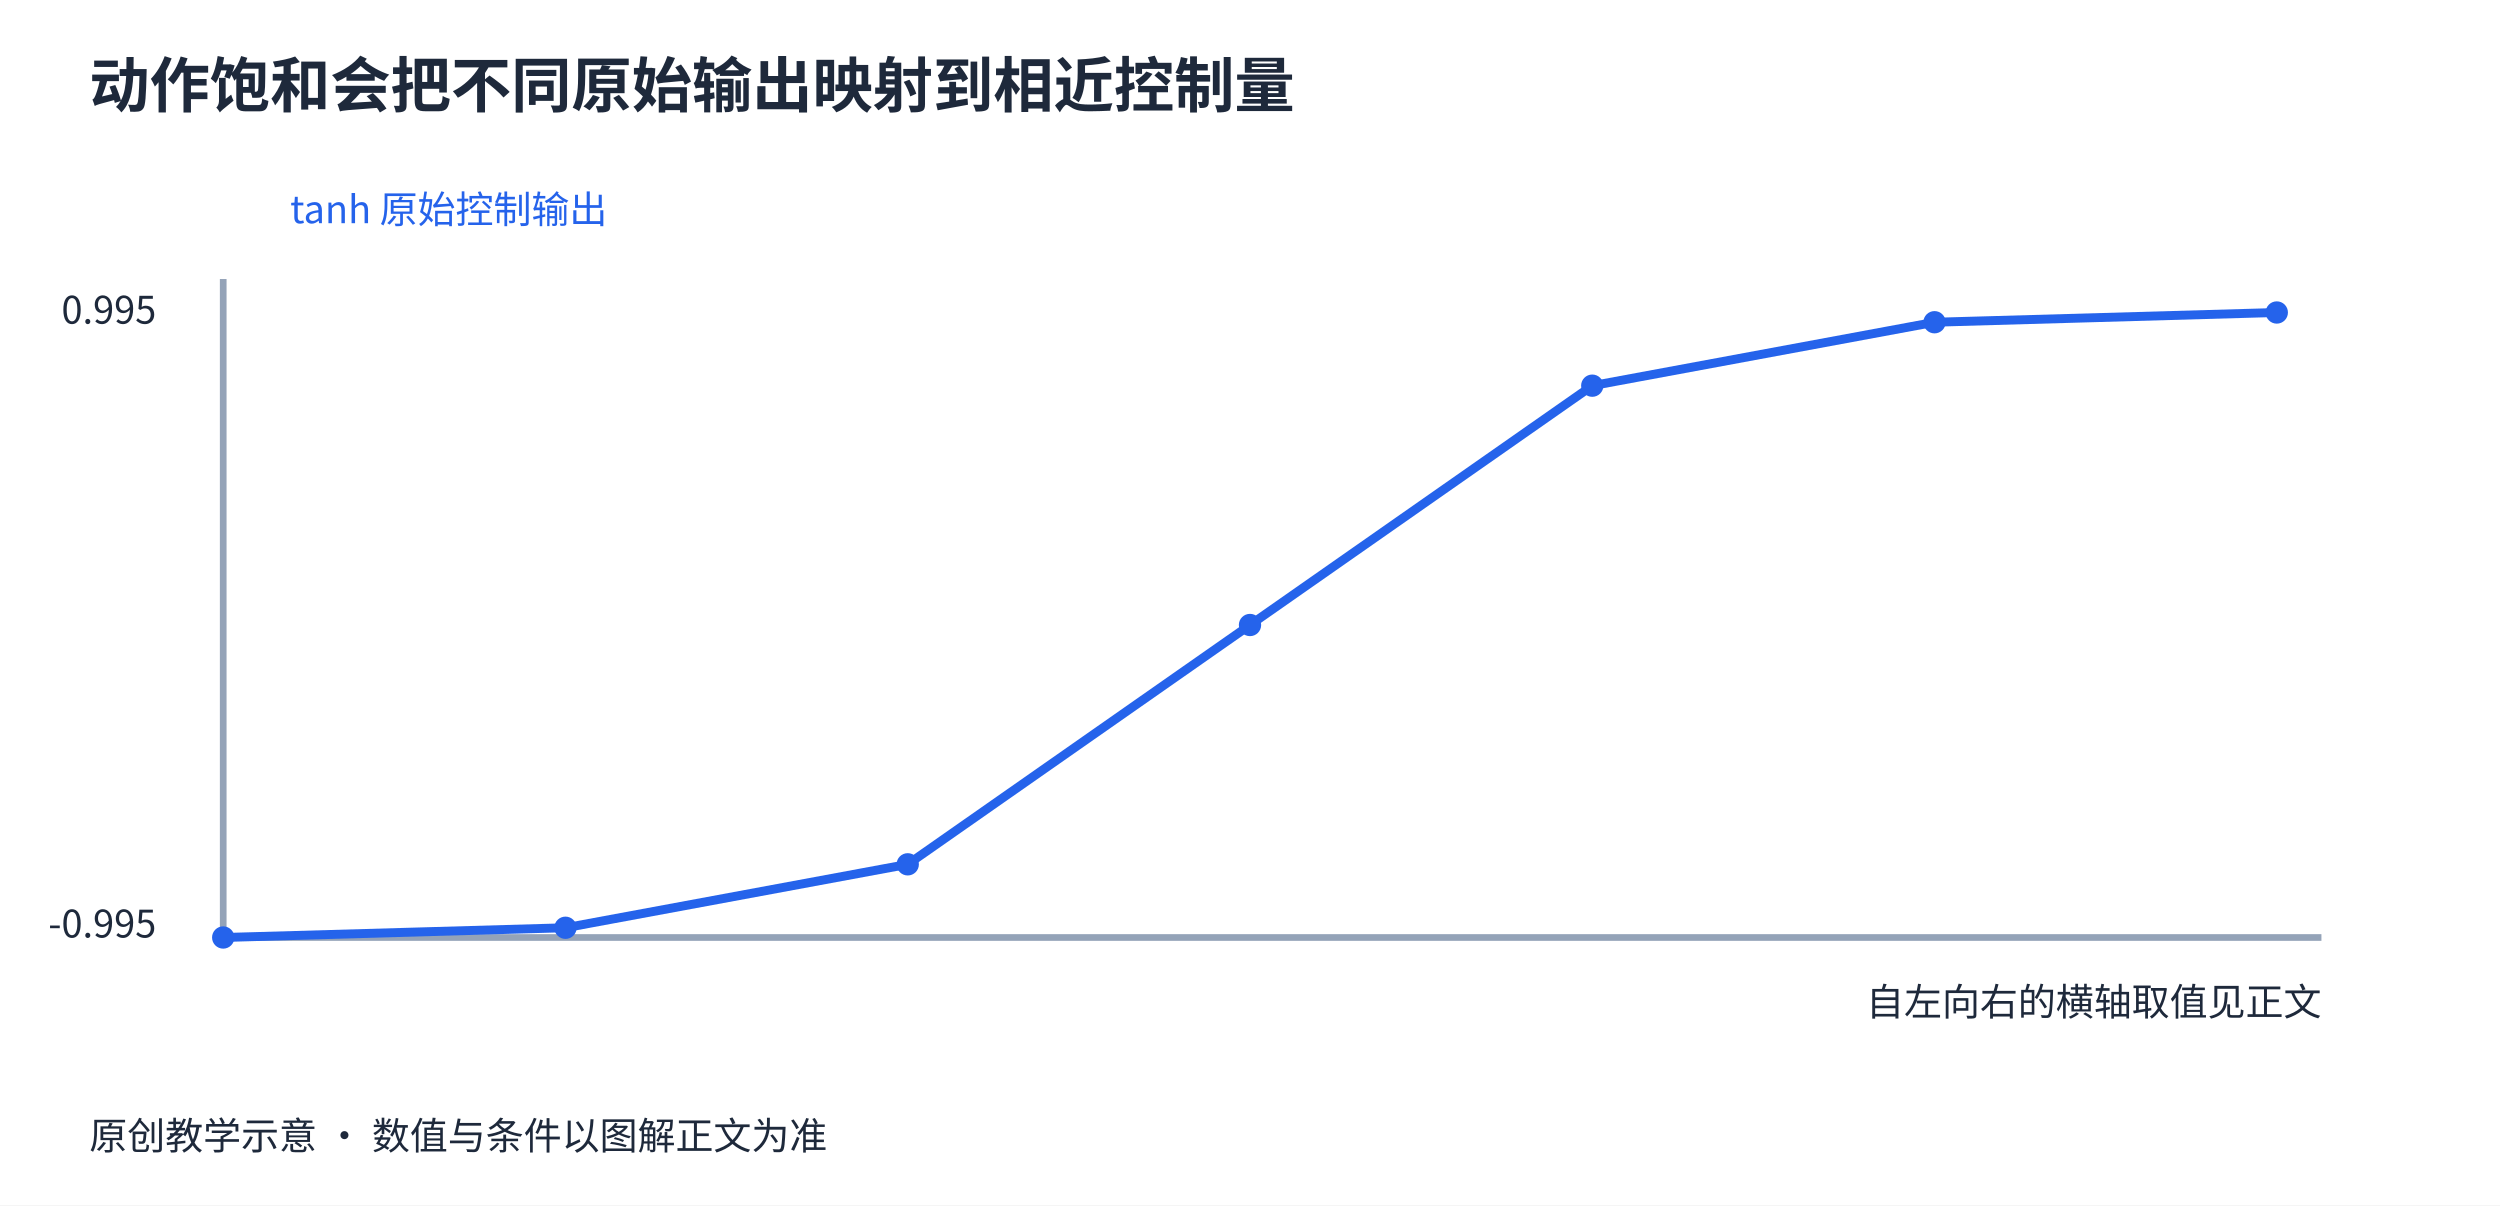
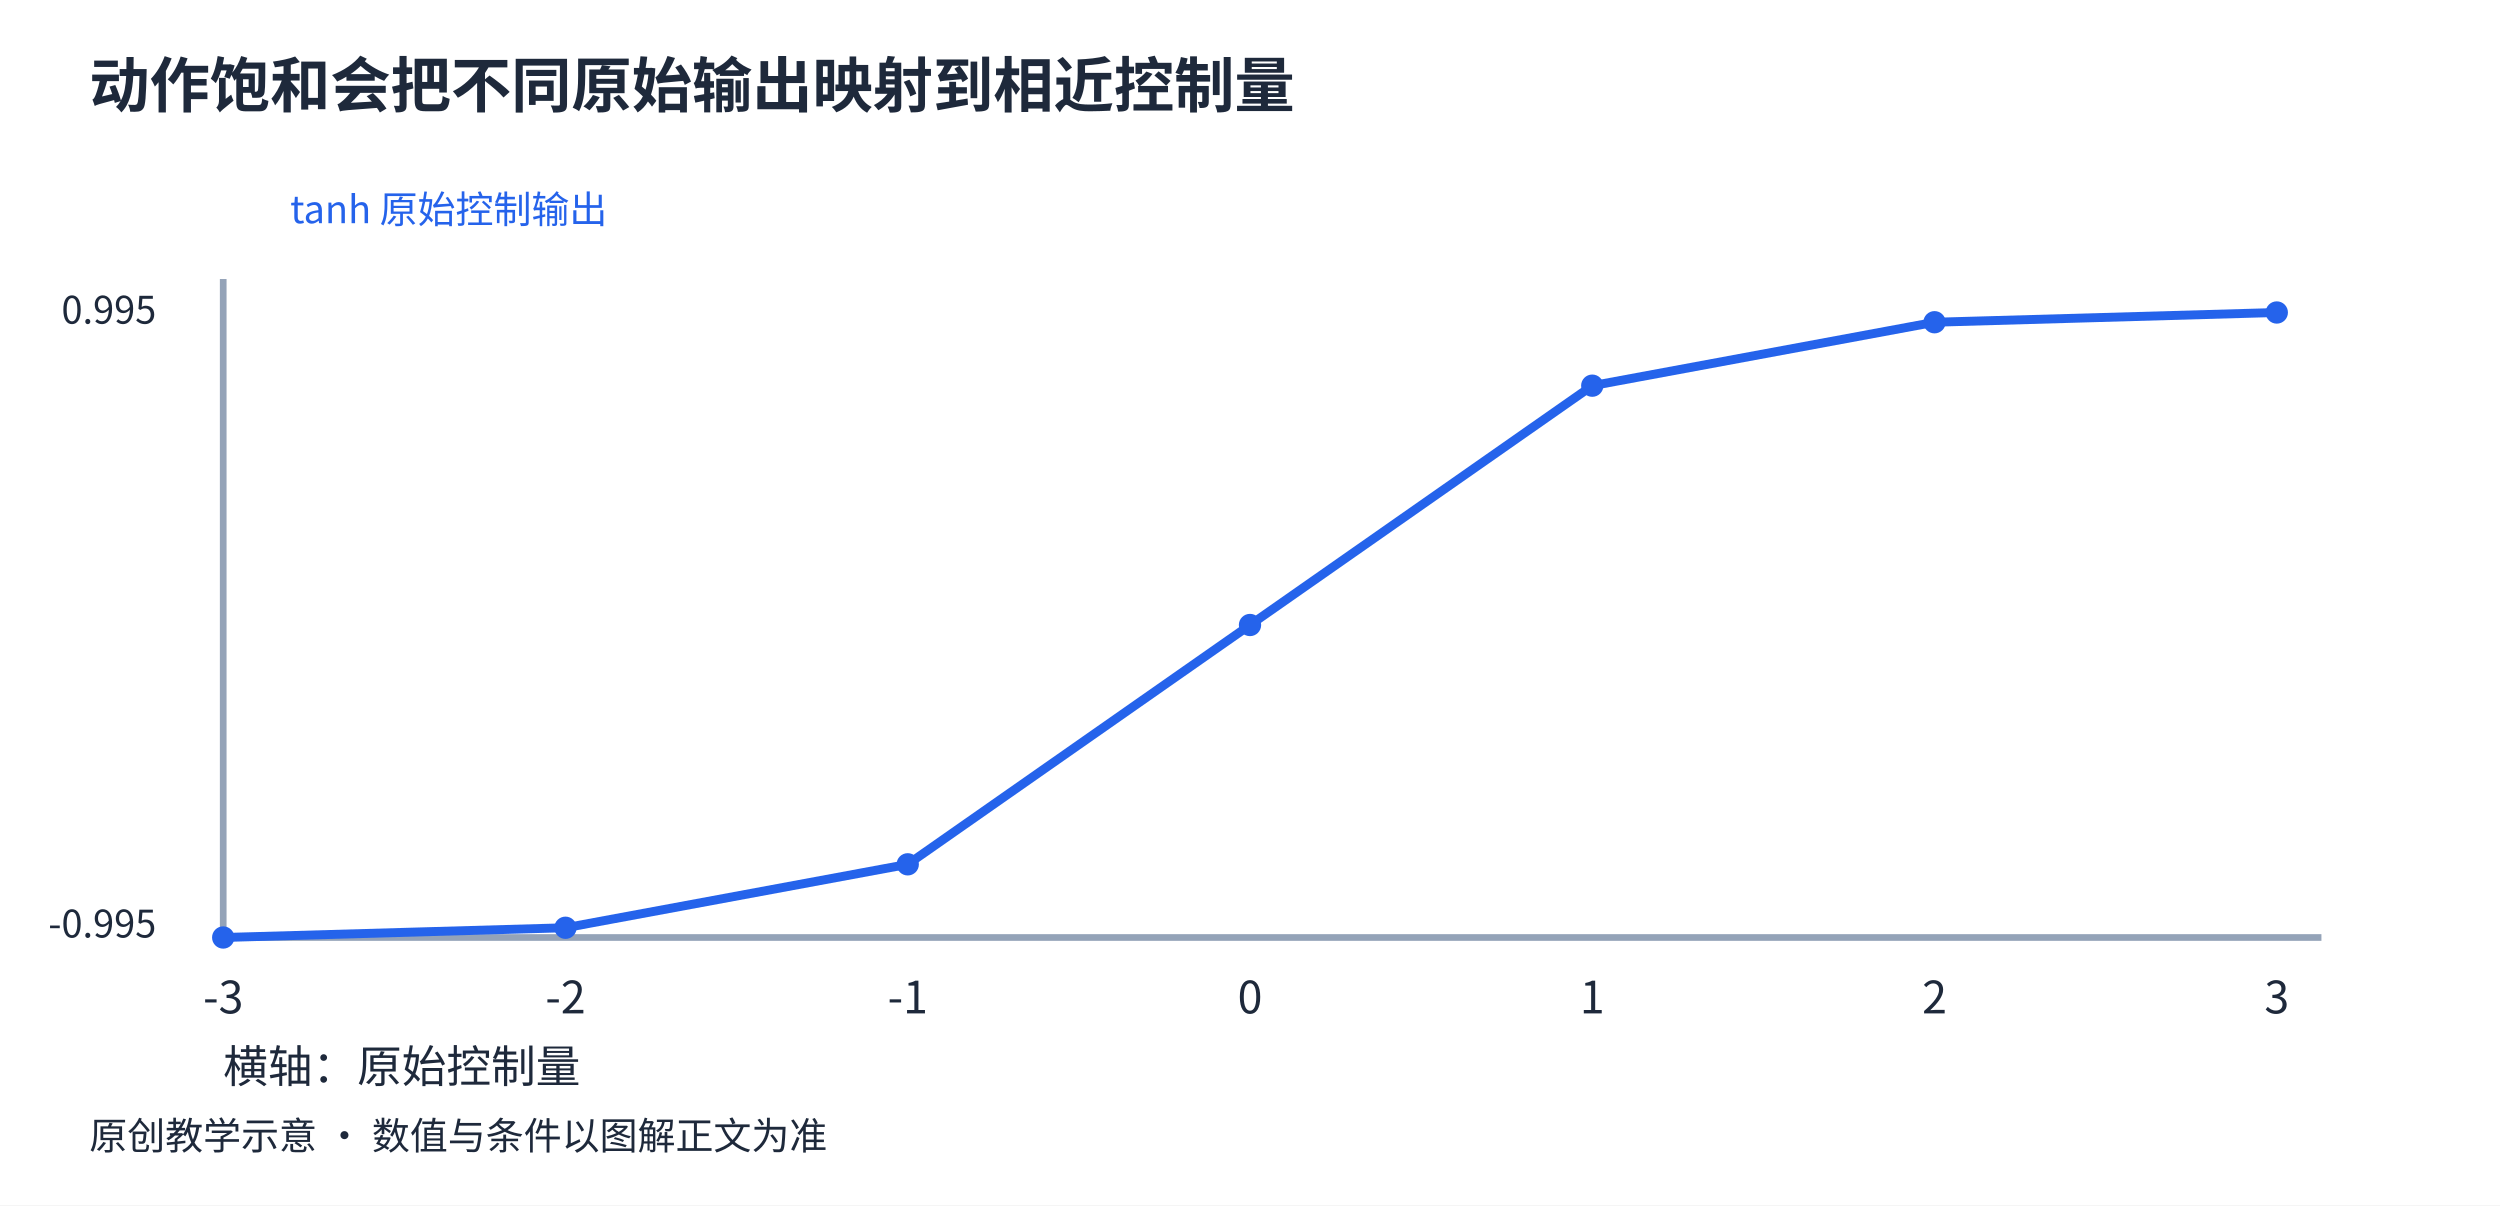
<svg xmlns="http://www.w3.org/2000/svg" width="1120" height="540" viewBox="0 0 1120 540" role="img">
  <rect width="1120" height="540" fill="white" />
  <style>text{font-family:Microsoft YaHei,Noto Sans CJK SC,sans-serif;fill:#1e293b;font-size:20px}.title{font-size:27px;font-weight:700}.small{font-size:17px}</style>
  <text x="40" y="48" class="title" text-anchor="start">动作饱和会把不同原始输出映射到相近控制量</text>
  <text x="40" y="515" class="small" text-anchor="start">原创教学示意 · 数值与条件以图解正文为准</text>
  <line x1="100" y1="420" x2="1040" y2="420" stroke="#94a3b8" stroke-width="3" stroke-dasharray="" />
  <line x1="100" y1="420" x2="100" y2="125" stroke="#94a3b8" stroke-width="3" stroke-dasharray="" />
  <polyline points="100.0,420.0 253.333,415.638 406.667,387.216 560.0,280.0 713.333,172.784 866.667,144.362 1020.0,140.0" fill="none" stroke="#2563eb" stroke-width="4" />
  <text x="130" y="100" class="small" text-anchor="start" style="fill:#2563eb">tanh 原始控制输出</text>
  <circle cx="100.0" cy="420.0" r="5" fill="#2563eb" />
  <circle cx="253.333" cy="415.638" r="5" fill="#2563eb" />
  <circle cx="406.667" cy="387.216" r="5" fill="#2563eb" />
  <circle cx="560.0" cy="280.0" r="5" fill="#2563eb" />
  <circle cx="713.333" cy="172.784" r="5" fill="#2563eb" />
  <circle cx="866.667" cy="144.362" r="5" fill="#2563eb" />
  <circle cx="1020.0" cy="140.0" r="5" fill="#2563eb" />
-   <text x="1040" y="455" class="small" text-anchor="end">自左向右的横轴取值见正文</text>
  <text x="70" y="145" class="small" text-anchor="end">0.995</text>
  <text x="70" y="420" class="small" text-anchor="end">-0.995</text>
+   <text x="100.0" y="454" font-size="17" text-anchor="middle">-3</text>
+   <text x="253.333" y="454" font-size="17" text-anchor="middle">-2</text>
+   <text x="406.667" y="454" font-size="17" text-anchor="middle">-1</text>
+   <text x="560.0" y="454" font-size="17" text-anchor="middle">0</text>
+   <text x="713.333" y="454" font-size="17" text-anchor="middle">1</text>
+   <text x="866.667" y="454" font-size="17" text-anchor="middle">2</text>
+   <text x="1020.0" y="454" font-size="17" text-anchor="middle">3</text>
+   <text x="100" y="485" font-size="17">横轴：原始控制量</text>
</svg>
